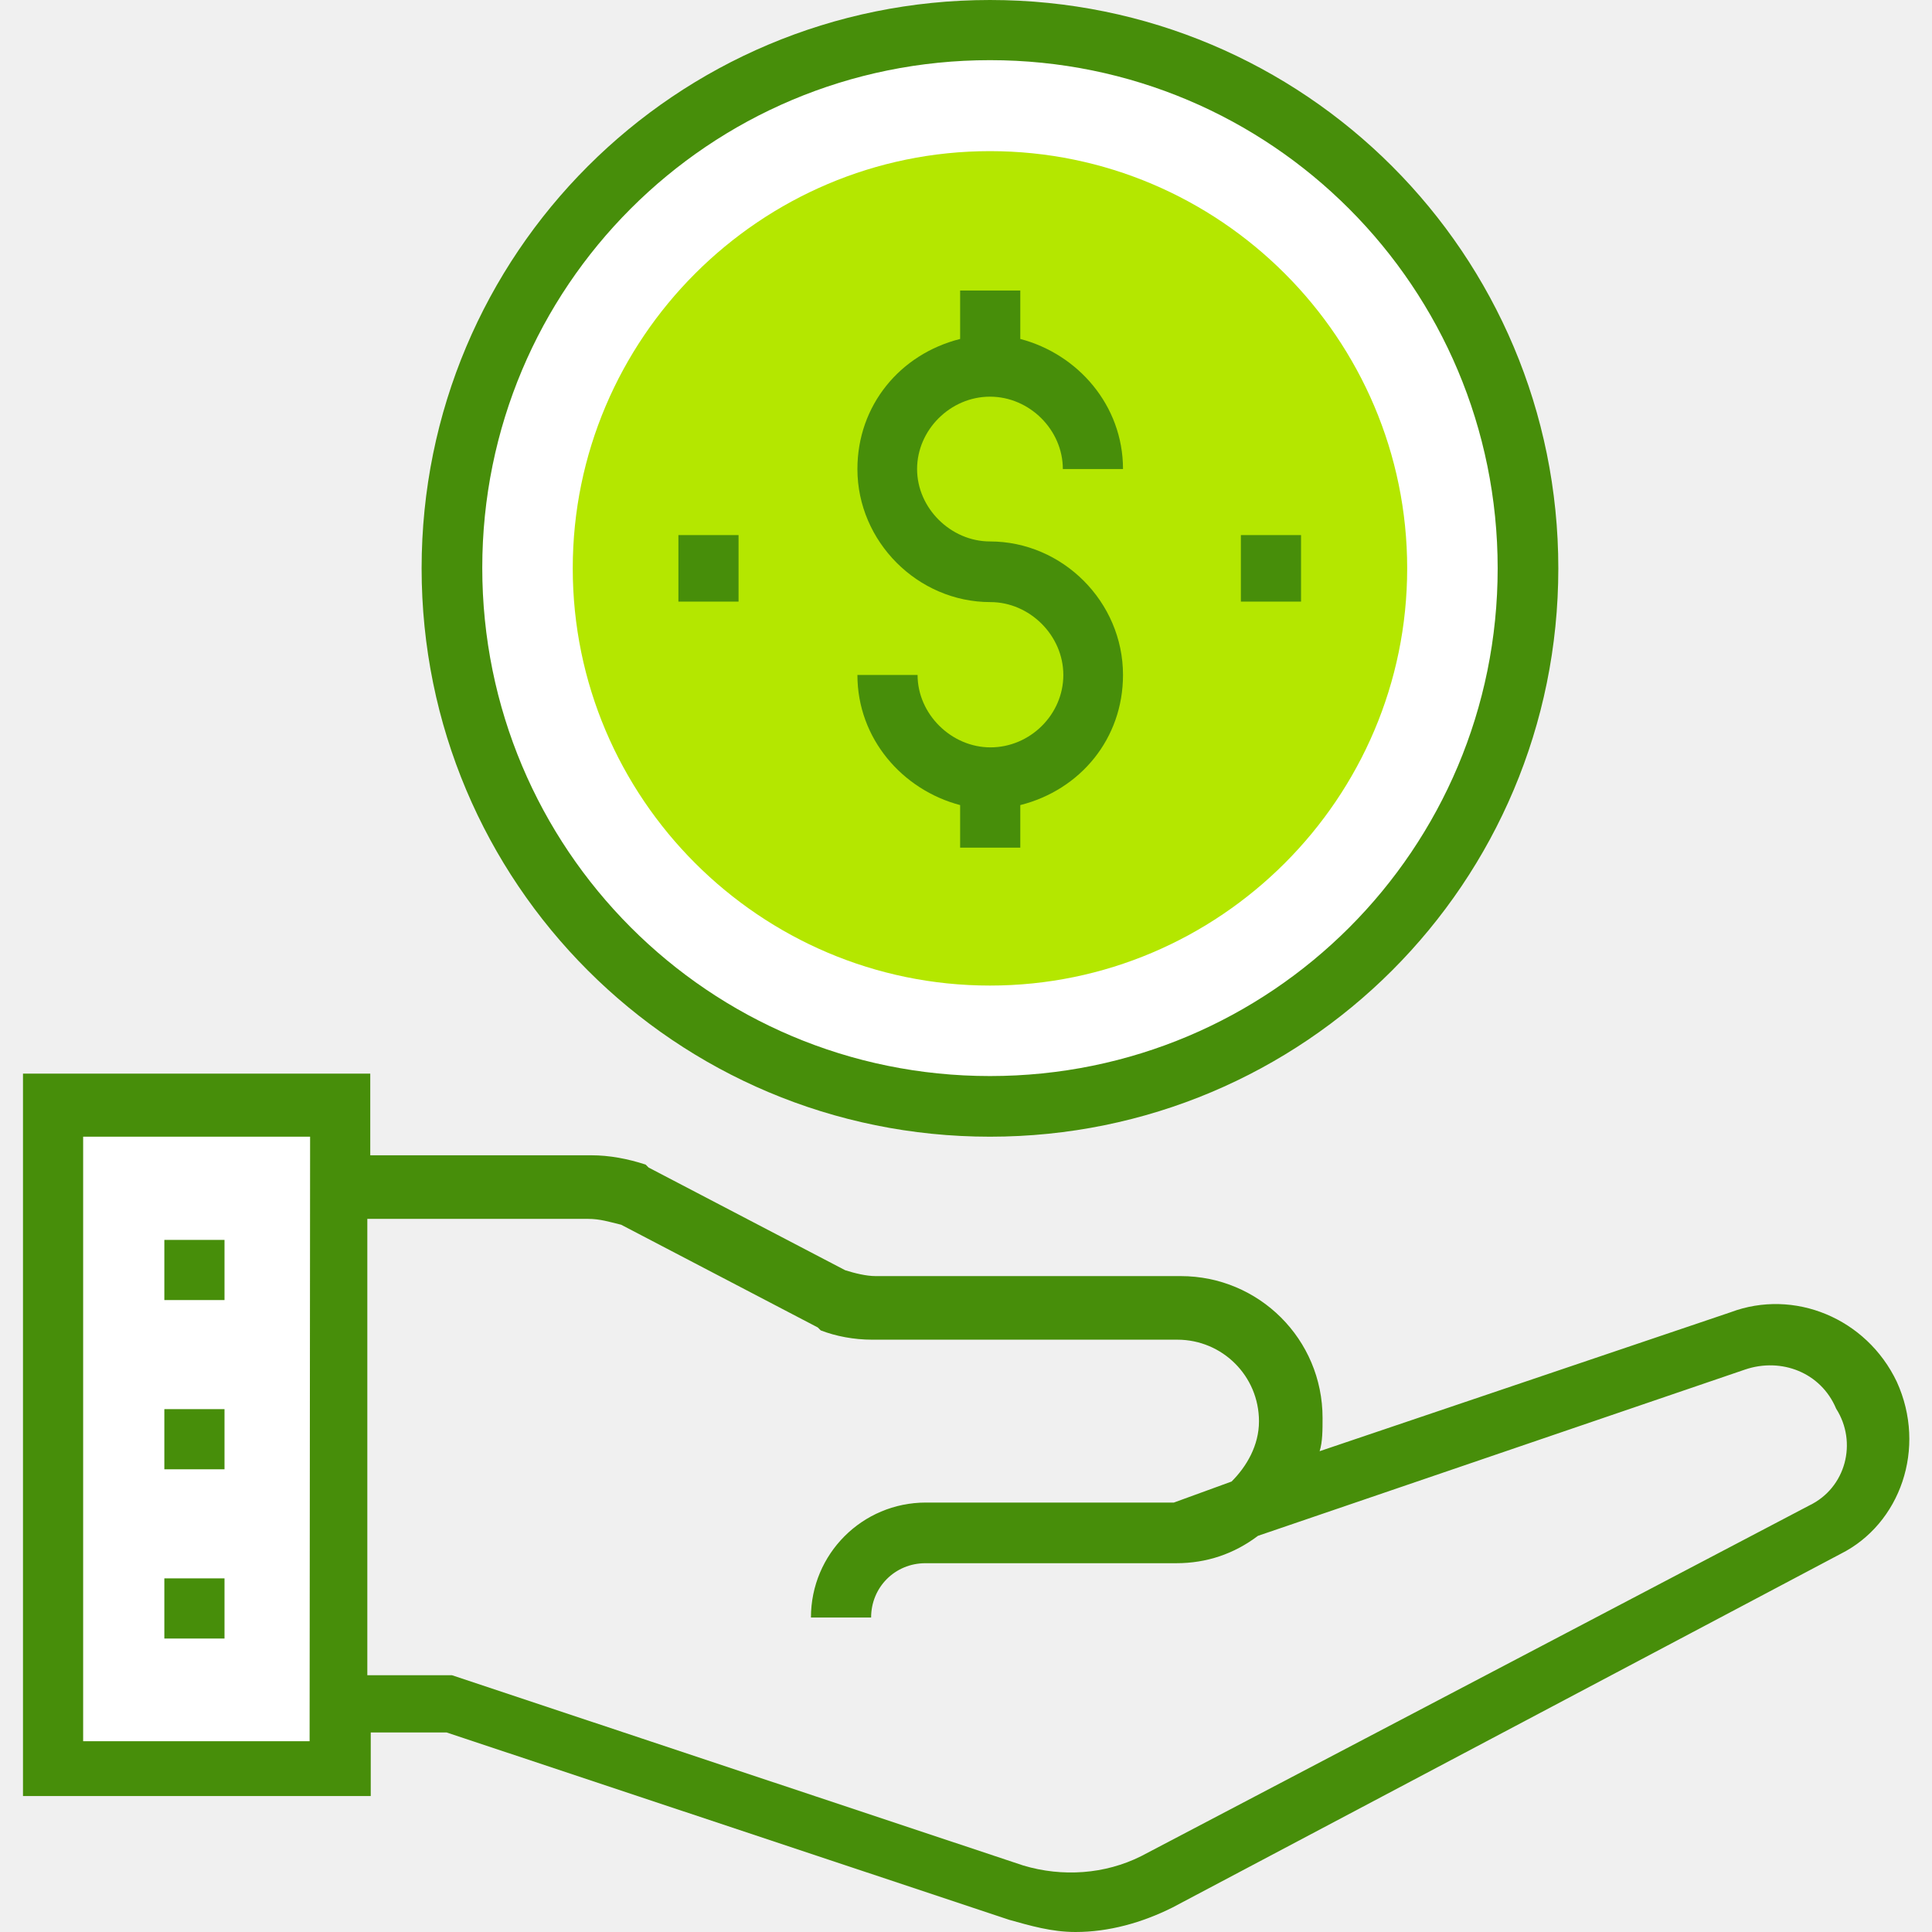
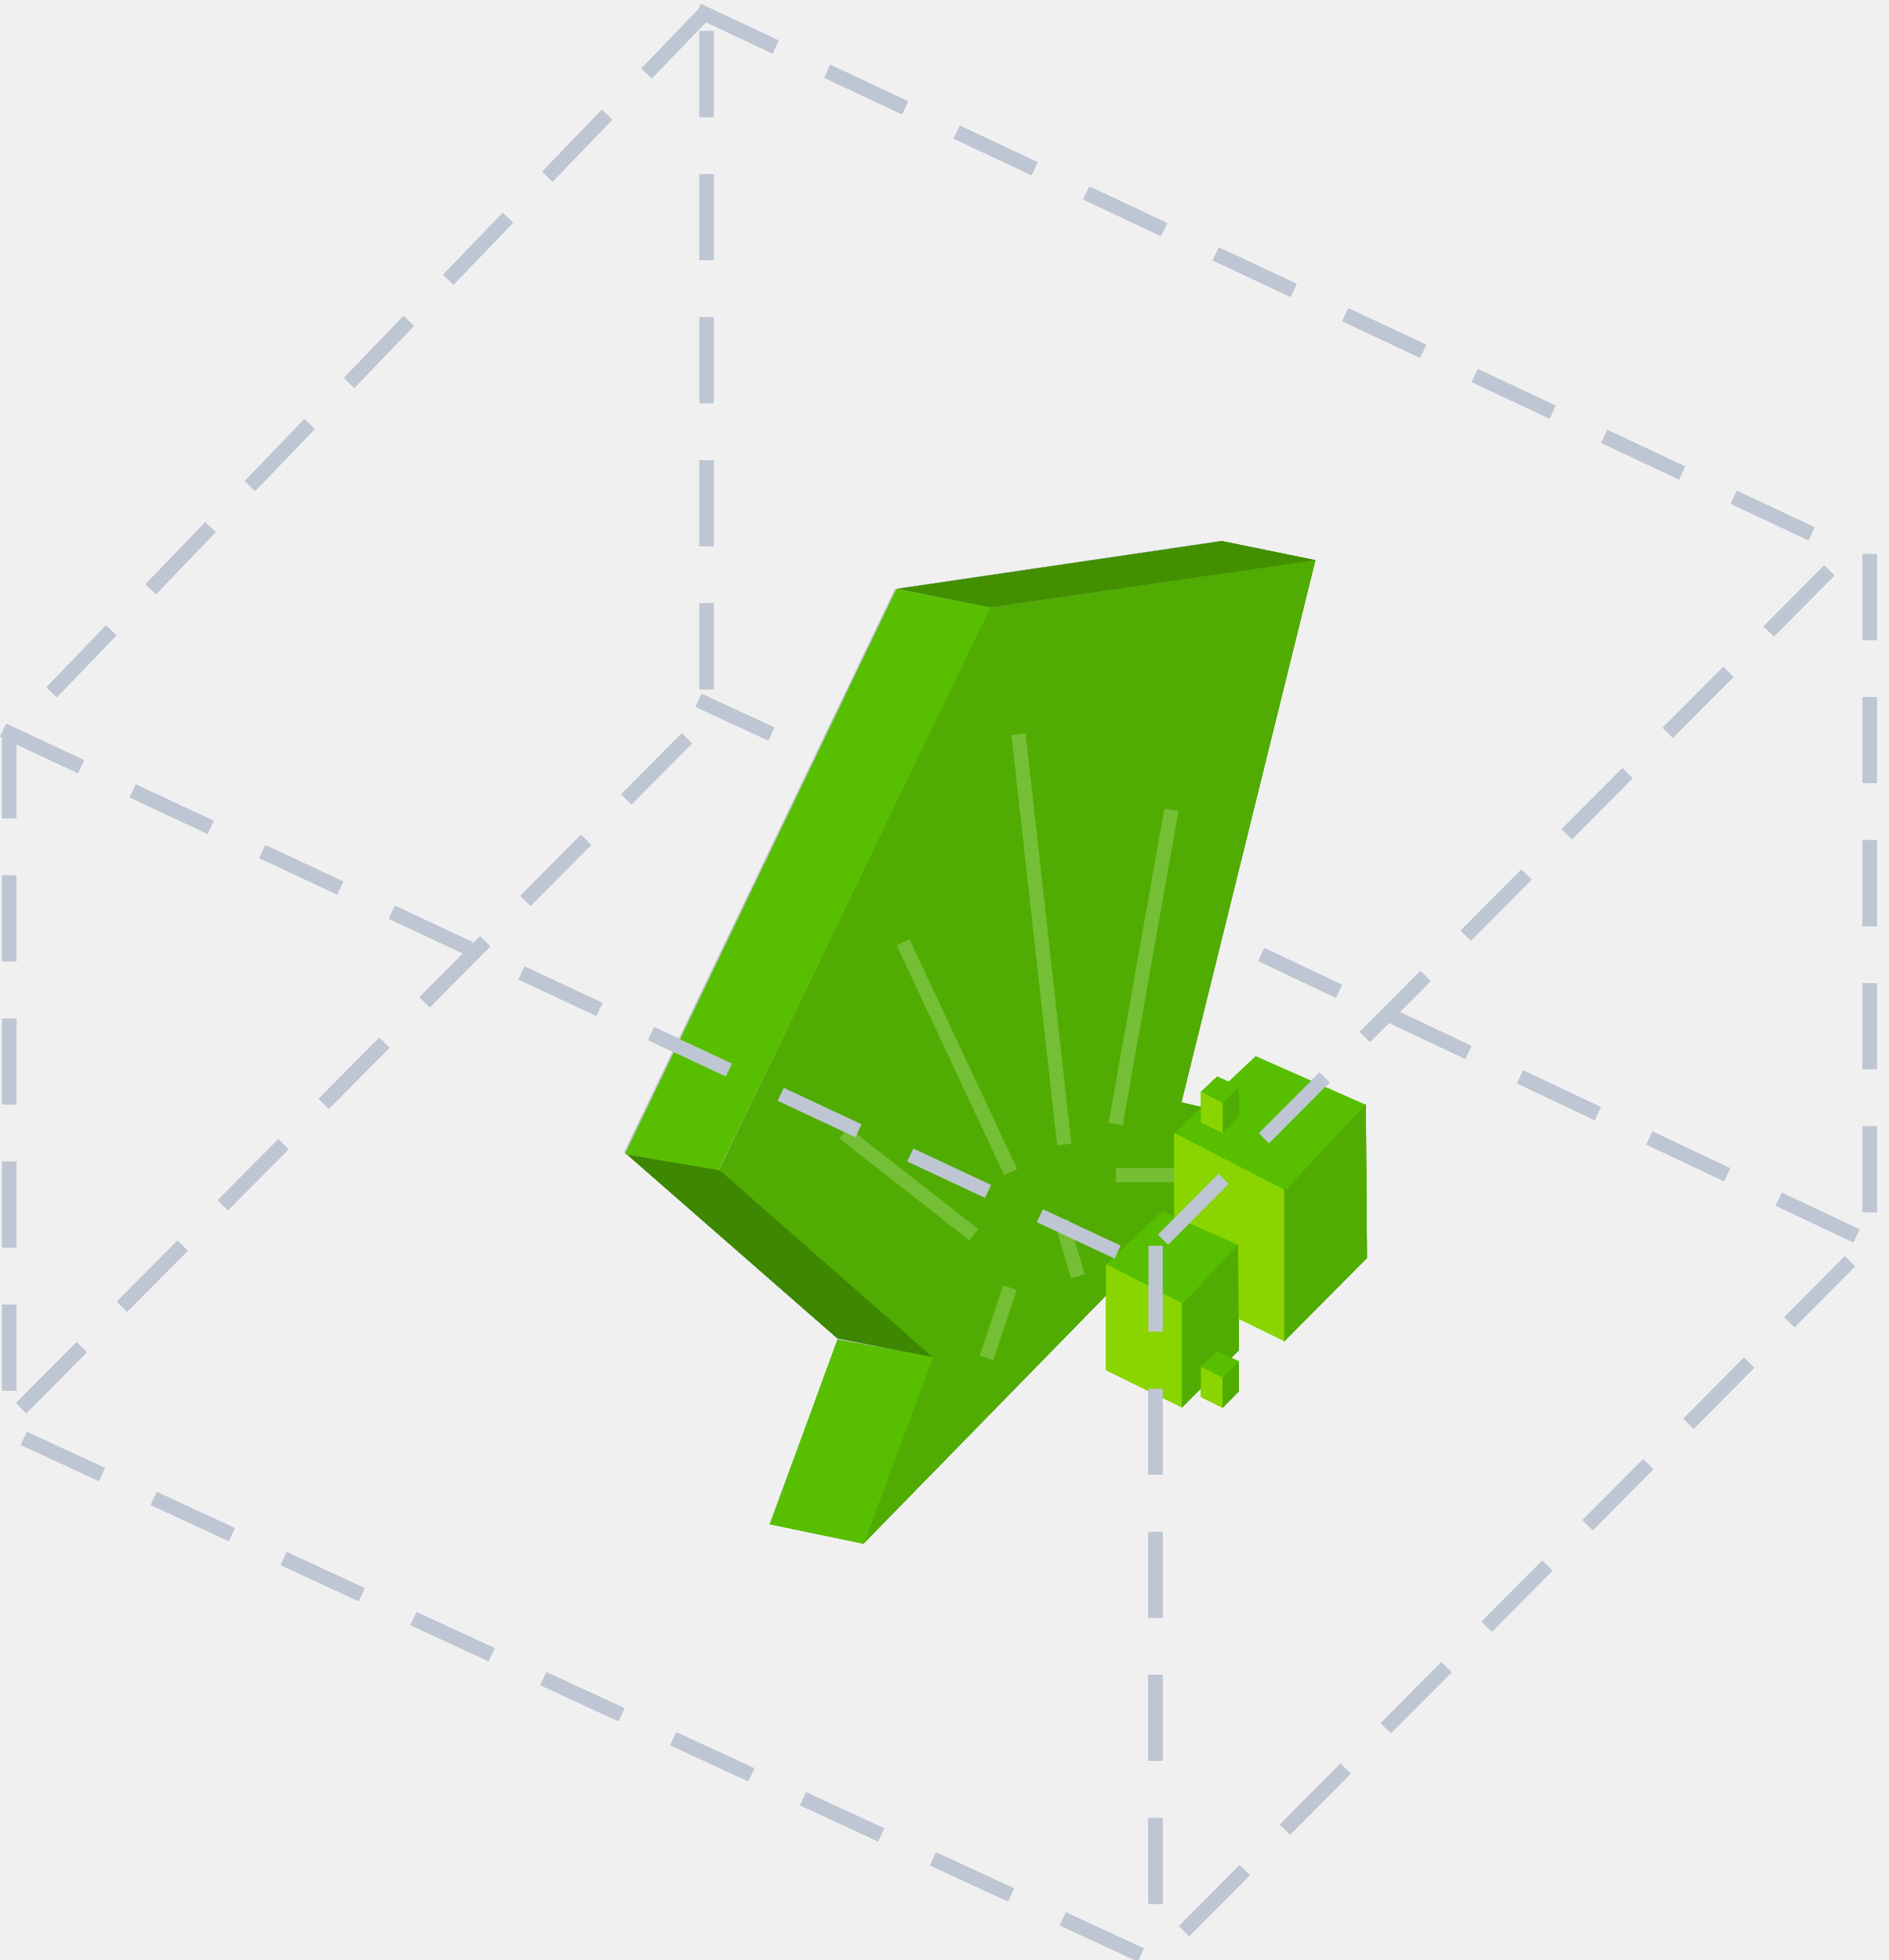
- <svg xmlns="http://www.w3.org/2000/svg" version="1.1" id="Layer_1" x="0px" y="0px" viewBox="0 0 395 395" style="enable-background:new 0 0 395 395;" xml:space="preserve">
-   <style type="text/css">
- 	.st0{fill:#FFFFFF;}
- 	.st1{fill:#478E0A;}
- 	.st2{fill:#B4E700;}
- </style>
-   <path class="st0" d="M202.4,6.2L202.4,6.2c-60.6,0-110,49.5-110,110l0,0c0,60.6,49.5,110,110,110l0,0c60.6,0,110-49.5,110-110l0,0  C312.5,55.7,263,6.2,202.4,6.2z" />
-   <path class="st1" d="M202.4,232.4c-64.3,0-116.2-51.9-116.2-116.2S138.1,0,202.4,0s116.2,51.9,116.2,116.2S266.7,232.4,202.4,232.4z   M202.4,12.3c-57.5,0-103.8,46.4-103.8,103.8S144.9,220,202.4,220s103.8-46.4,103.8-103.8S259.9,12.3,202.4,12.3z" />
-   <path class="st2" d="M202.4,201.5c-47,0-85.3-38.3-85.3-85.3s38.3-85.3,85.3-85.3s85.3,38.3,85.3,85.3S249.4,201.5,202.4,201.5z" />
-   <rect x="10.7" y="226.3" class="st0" width="58.7" height="135.4" />
-   <g>
-     <path class="st1" d="M202.4,110.7c-8,0-14.9-6.8-14.9-14.8s6.8-14.8,14.9-14.8s14.9,6.8,14.9,14.8h12.3c0-13-9.2-23.5-21-26.6v-9.9   h-12.3v9.9c-12.3,3.1-21,13.6-21,26.6c0,14.8,12.3,27.2,27.2,27.2c8,0,14.9,6.8,14.9,14.9s-6.8,14.8-14.9,14.8   c-8,0-14.9-6.8-14.9-14.8h-12.3c0,13,9.2,23.5,21,26.6v8.7h12.3v-8.7c12.3-3.1,21-13.6,21-26.6C229.6,123,217.2,110.7,202.4,110.7z   " />
-     <rect x="33.6" y="253.5" class="st1" width="12.3" height="12.3" />
-     <rect x="33.6" y="288.1" class="st1" width="12.3" height="12.3" />
-     <rect x="33.6" y="322.7" class="st1" width="12.3" height="12.3" />
-     <rect x="253.7" y="109.4" class="st1" width="12.3" height="13.6" />
-     <rect x="138.7" y="109.4" class="st1" width="12.3" height="13.6" />
-     <path class="st1" d="M387.8,282.5c-6.2-13-21-19.1-34-14.2l-84,28.4c0.6-1.9,0.6-4.3,0.6-6.8c0-16.1-13-29-29-29H179   c-1.9,0-4.3-0.6-6.2-1.2l-40.2-21l-0.6-0.6c-3.7-1.2-7.4-1.9-11.1-1.9H75.7v-16.7h-71v147.7h71.1v-13h15.5l115,38.3   c4.3,1.2,8.7,2.5,13.6,2.5c6.8,0,13.6-1.9,19.8-5l136.6-72.3C388.5,311.6,394,296.1,387.8,282.5z M63.3,355.4v0.6H17V232.4h46.4   L63.3,355.4L63.3,355.4z M369.9,307.8l-136.6,71.7c-7.4,3.7-16.1,4.3-24.1,1.9L92.4,342.5H75.1v-93.3h45.1c2.5,0,4.3,0.6,6.8,1.2   l40.2,21l0.6,0.6c3.1,1.2,6.8,1.9,10.5,1.9h62.4c9.2,0,16.7,7.4,16.7,16.7c0,4.9-2.5,9.2-5.6,12.3l-11.8,4.3h-50.7   c-13,0-23.5,10.5-23.5,23.5h12.3c0-6.2,4.9-11.1,11.1-11.1h51.3c6.2,0,11.8-1.9,16.7-5.6l99.6-34c7.4-2.5,15.5,0.6,18.6,8   C379.8,294.9,377.4,304.2,369.9,307.8z" />
+ <svg xmlns="http://www.w3.org/2000/svg" width="132px" height="137px" viewBox="0 0 132 137" version="1.1">
+   <defs />
+   <g id="Page-1" stroke="none" stroke-width="1" fill="none" fill-rule="evenodd">
+     <g id="首页编辑版" transform="translate(-363, -2417)">
+       <g id="Group-66" transform="translate(362, 2417)">
+         <g id="数字资产" transform="translate(0.257429, 0.074896)">
+           <g id="Group-34" transform="translate(43, 37)">
+             <g id="Group-33" transform="translate(0.638174, 0.587707)">
+               <polygon id="Combined-Shape" fill="#BFC6D3" points="33.076 38.072 39.526 39.575 24.758 54.692 10.857 68.917 15.689 55.946 0.741 42.839 19.661 3.502 42.448 0.144" />
+               <polygon id="Combined-Shape" fill="#50AC02" points="39.667 39.39 46.116 40.893 31.349 56.01 17.447 70.235 22.279 57.264 7.331 44.157 26.252 4.82 49.038 1.462" />
+               <path d="M31.424,48.149 L32.293,51.065" id="Line-14" stroke="#74BF35" stroke-linecap="square" />
+               <path d="M35.588,44.474 L39.543,44.474" id="Line-15" stroke="#74BF35" stroke-linecap="square" />
+               <path d="M24.759,48.33 L16.476,41.838" id="Line-10" stroke="#74BF35" stroke-linecap="square" />
+               <path d="M31.424,41.838 L28.339,14.158" id="Line-7" stroke="#74BF35" stroke-linecap="square" />
+               <polygon id="Path-53" fill="#58BF00" points="26.327 4.776 19.744 3.505 0.783 42.988 7.31 44.158" />
+               <polygon id="Path-54" fill="#3E8700" points="0.912 43.021 7.411 44.145 22.323 57.232 15.633 55.896" />
+               <polygon id="Path-55" fill="#58BF00" points="15.638 55.964 10.905 68.88 17.467 70.242 22.322 57.192" />
+               <polygon id="Path-56" fill="#429000" points="19.774 3.499 26.373 4.802 49.012 1.489 42.484 0.156" />
+               <path d="M35.161,40.421 L38.884,19.43" id="Line-38" stroke="#74BF35" stroke-linecap="square" />
+               <path d="M27.526,52.816 L26.208,56.77" id="Line-11" stroke="#74BF35" stroke-linecap="square" />
+               <path d="M27.526,43.815 L20.43,28.657" id="Line-8" stroke="#74BF35" stroke-linecap="square" />
+               <g id="Group-32" transform="translate(37.38552, 34.66573)">
+                 <g id="Group-24" transform="translate(0.641933, 0.189342)">
+                   <polygon id="Path-17" fill="#58BF00" transform="translate(7.861584, 5.999093) rotate(-9) translate(-7.861584, -5.999093) " points="1.074 5.66 8.146 10.784 14.649 5.78 7.575 1.215" />
+                   <polygon id="Path-15" fill="#8AD500" points="1.125 6.67 8.884 10.674 8.884 21.248 1.125 17.445" />
+                   <polygon id="Path-16" fill="#50AC02" points="8.91 10.675 8.818 10.449 8.818 21.246 14.609 15.412 14.526 4.656" />
+                 </g>
+               </g>
+               <g id="Group-32" transform="translate(33.18344, 45.96796)">
+                 <g id="Group-24" transform="translate(0.442033, 0.13038)">
+                   <polygon id="Path-17" fill="#58BF00" transform="translate(5.413457, 4.130953) rotate(-9) translate(-5.413457, -4.130953) " points="0.74 3.897 5.609 7.425 10.087 3.98 5.216 0.836" />
+                   <polygon id="Path-15" fill="#8AD500" points="0.774 4.593 6.118 7.35 6.118 14.631 0.774 12.013" />
+                   <polygon id="Path-16" fill="#50AC02" points="6.136 7.351 6.072 7.195 6.072 14.63 10.06 10.613 10.003 3.206" />
+                 </g>
+               </g>
+               <g id="Group-32" transform="translate(40.68075, 37.29157)">
+                 <g id="Group-24" transform="translate(0.127495, 0.037606)">
+                   <polygon id="Path-17" fill="#58BF00" transform="translate(1.561399, 1.191487) rotate(-9) translate(-1.561399, -1.191487) " points="0.213 1.124 1.618 2.142 2.909 1.148 1.504 0.241" />
+                   <polygon id="Path-15" fill="#8AD500" points="0.223 1.325 1.765 2.12 1.765 4.22 0.223 3.465" />
+                   <polygon id="Path-16" fill="#50AC02" points="1.77 2.12 1.751 2.075 1.751 4.22 2.902 3.061 2.885 0.925" />
+                 </g>
+               </g>
+               <g id="Group-32" transform="translate(40.68075, 56.51268)">
+                 <g id="Group-24" transform="translate(0.126501, 0.037312)">
+                   <polygon id="Path-17" fill="#58BF00" transform="translate(1.54923, 1.182201) rotate(-9) translate(-1.54923, -1.182201) " points="0.212 1.115 1.605 2.125 2.887 1.139 1.493 0.239" />
+                   <polygon id="Path-15" fill="#8AD500" points="0.222 1.314 1.751 2.103 1.751 4.187 0.222 3.438" />
+                   <polygon id="Path-16" fill="#50AC02" points="1.756 2.104 1.738 2.059 1.738 4.187 2.879 3.037 2.863 0.918" />
+                 </g>
+               </g>
+             </g>
+           </g>
+           <g id="waikuang" stroke="#BFC6D3" stroke-dasharray="5" stroke-linecap="square">
+             <path d="M49.962,0.868 L131.404,39.146 L131.404,86.701 L81.406,137.006 L1.395,99.997 L1.395,51.391 L49.962,0.868 Z" id="Line-27" />
+             <path d="M130.028,86.098 L88.97,66.683 M54.189,51.019 L50.017,49.089" id="Line-27" />
+             <path d="M50.118,2.604 L50.118,50.159 L0.12,100.464" id="Line-27" />
+             <path d="M1.421,51.18 L80.421,88.18 L130.569,37.811" id="Line" />
+             <path d="M81.5,87.5 L81.5,136.5" id="Line-2" />
+           </g>
+         </g>
+         <g id="数字资产" transform="translate(0.257429, 0.074896)">
+           <g id="Group-34" transform="translate(43, 37)">
+             <g id="Group-33" transform="translate(0.638174, 0.587707)">
+               <polygon id="Combined-Shape" fill="#BFC6D3" points="33.076 38.072 39.526 39.575 24.758 54.692 10.857 68.917 15.689 55.946 0.741 42.839 19.661 3.502 42.448 0.144" />
+               <polygon id="Combined-Shape" fill="#50AC02" points="39.667 39.39 46.116 40.893 31.349 56.01 17.447 70.235 22.279 57.264 7.331 44.157 26.252 4.82 49.038 1.462" />
+               <path d="M31.424,48.149 L32.293,51.065" id="Line-14" stroke="#74BF35" stroke-linecap="square" />
+               <path d="M35.588,44.474 L39.543,44.474" id="Line-15" stroke="#74BF35" stroke-linecap="square" />
+               <path d="M24.759,48.33 L16.476,41.838" id="Line-10" stroke="#74BF35" stroke-linecap="square" />
+               <path d="M31.424,41.838 L28.339,14.158" id="Line-7" stroke="#74BF35" stroke-linecap="square" />
+               <polygon id="Path-53" fill="#58BF00" points="26.327 4.776 19.744 3.505 0.783 42.988 7.31 44.158" />
+               <polygon id="Path-54" fill="#3E8700" points="0.912 43.021 7.411 44.145 22.323 57.232 15.633 55.896" />
+               <polygon id="Path-55" fill="#58BF00" points="15.638 55.964 10.905 68.88 17.467 70.242 22.322 57.192" />
+               <polygon id="Path-56" fill="#429000" points="19.774 3.499 26.373 4.802 49.012 1.489 42.484 0.156" />
+               <path d="M35.161,40.421 L38.884,19.43" id="Line-38" stroke="#74BF35" stroke-linecap="square" />
+               <path d="M27.526,52.816 L26.208,56.77" id="Line-11" stroke="#74BF35" stroke-linecap="square" />
+               <path d="M27.526,43.815 L20.43,28.657" id="Line-8" stroke="#74BF35" stroke-linecap="square" />
+               <g id="Group-32" transform="translate(37.38552, 34.66573)">
+                 <g id="Group-24" transform="translate(0.641933, 0.189342)">
+                   <polygon id="Path-17" fill="#58BF00" transform="translate(7.861584, 5.999093) rotate(-9) translate(-7.861584, -5.999093) " points="1.074 5.66 8.146 10.784 14.649 5.78 7.575 1.215" />
+                   <polygon id="Path-15" fill="#8AD500" points="1.125 6.67 8.884 10.674 8.884 21.248 1.125 17.445" />
+                   <polygon id="Path-16" fill="#50AC02" points="8.91 10.675 8.818 10.449 8.818 21.246 14.609 15.412 14.526 4.656" />
+                 </g>
+               </g>
+               <g id="Group-32" transform="translate(33.18344, 45.96796)">
+                 <g id="Group-24" transform="translate(0.442033, 0.13038)">
+                   <polygon id="Path-17" fill="#58BF00" transform="translate(5.413457, 4.130953) rotate(-9) translate(-5.413457, -4.130953) " points="0.74 3.897 5.609 7.425 10.087 3.98 5.216 0.836" />
+                   <polygon id="Path-15" fill="#8AD500" points="0.774 4.593 6.118 7.35 6.118 14.631 0.774 12.013" />
+                   <polygon id="Path-16" fill="#50AC02" points="6.136 7.351 6.072 7.195 6.072 14.63 10.06 10.613 10.003 3.206" />
+                 </g>
+               </g>
+               <g id="Group-32" transform="translate(40.68075, 37.29157)">
+                 <g id="Group-24" transform="translate(0.127495, 0.037606)">
+                   <polygon id="Path-17" fill="#58BF00" transform="translate(1.561399, 1.191487) rotate(-9) translate(-1.561399, -1.191487) " points="0.213 1.124 1.618 2.142 2.909 1.148 1.504 0.241" />
+                   <polygon id="Path-15" fill="#8AD500" points="0.223 1.325 1.765 2.12 1.765 4.22 0.223 3.465" />
+                   <polygon id="Path-16" fill="#50AC02" points="1.77 2.12 1.751 2.075 1.751 4.22 2.902 3.061 2.885 0.925" />
+                 </g>
+               </g>
+               <g id="Group-32" transform="translate(40.68075, 56.51268)">
+                 <g id="Group-24" transform="translate(0.126501, 0.037312)">
+                   <polygon id="Path-17" fill="#58BF00" transform="translate(1.54923, 1.182201) rotate(-9) translate(-1.54923, -1.182201) " points="0.212 1.115 1.605 2.125 2.887 1.139 1.493 0.239" />
+                   <polygon id="Path-15" fill="#8AD500" points="0.222 1.314 1.751 2.103 1.751 4.187 0.222 3.438" />
+                   <polygon id="Path-16" fill="#50AC02" points="1.756 2.104 1.738 2.059 1.738 4.187 2.879 3.037 2.863 0.918" />
+                 </g>
+               </g>
+             </g>
+           </g>
+           <g id="waikuang" stroke="#BFC6D3" stroke-dasharray="5" stroke-linecap="square">
+             <path d="M49.962,0.868 L131.404,39.146 L131.404,86.701 L81.406,137.006 L1.395,99.997 L1.395,51.391 L49.962,0.868 Z" id="Line-27" />
+             <path d="M130.028,86.098 L88.97,66.683 M54.189,51.019 L50.017,49.089" id="Line-27" />
+             <path d="M50.118,2.604 L50.118,50.159 L0.12,100.464" id="Line-27" />
+             <path d="M1.421,51.18 L80.421,88.18 L130.569,37.811" id="Line" />
+             <path d="M81.5,87.5 L81.5,136.5" id="Line-2" />
+           </g>
+         </g>
+         <g id="数字资产" transform="translate(0.257429, 0.074896)">
+           <g id="Group-34" transform="translate(43, 37)">
+             <g id="Group-33" transform="translate(0.638174, 0.587707)">
+               <polygon id="Combined-Shape" fill="#BFC6D3" points="33.076 38.072 39.526 39.575 24.758 54.692 10.857 68.917 15.689 55.946 0.741 42.839 19.661 3.502 42.448 0.144" />
+               <polygon id="Combined-Shape" fill="#50AC02" points="39.667 39.39 46.116 40.893 31.349 56.01 17.447 70.235 22.279 57.264 7.331 44.157 26.252 4.82 49.038 1.462" />
+               <path d="M31.424,48.149 L32.293,51.065" id="Line-14" stroke="#74BF35" stroke-linecap="square" />
+               <path d="M35.588,44.474 L39.543,44.474" id="Line-15" stroke="#74BF35" stroke-linecap="square" />
+               <path d="M24.759,48.33 L16.476,41.838" id="Line-10" stroke="#74BF35" stroke-linecap="square" />
+               <path d="M31.424,41.838 L28.339,14.158" id="Line-7" stroke="#74BF35" stroke-linecap="square" />
+               <polygon id="Path-53" fill="#58BF00" points="26.327 4.776 19.744 3.505 0.783 42.988 7.31 44.158" />
+               <polygon id="Path-54" fill="#3E8700" points="0.912 43.021 7.411 44.145 22.323 57.232 15.633 55.896" />
+               <polygon id="Path-55" fill="#58BF00" points="15.638 55.964 10.905 68.88 17.467 70.242 22.322 57.192" />
+               <polygon id="Path-56" fill="#429000" points="19.774 3.499 26.373 4.802 49.012 1.489 42.484 0.156" />
+               <path d="M35.161,40.421 L38.884,19.43" id="Line-38" stroke="#74BF35" stroke-linecap="square" />
+               <path d="M27.526,52.816 L26.208,56.77" id="Line-11" stroke="#74BF35" stroke-linecap="square" />
+               <path d="M27.526,43.815 L20.43,28.657" id="Line-8" stroke="#74BF35" stroke-linecap="square" />
+               <g id="Group-32" transform="translate(37.38552, 34.66573)">
+                 <g id="Group-24" transform="translate(0.641933, 0.189342)">
+                   <polygon id="Path-17" fill="#58BF00" transform="translate(7.861584, 5.999093) rotate(-9) translate(-7.861584, -5.999093) " points="1.074 5.66 8.146 10.784 14.649 5.78 7.575 1.215" />
+                   <polygon id="Path-15" fill="#8AD500" points="1.125 6.67 8.884 10.674 8.884 21.248 1.125 17.445" />
+                   <polygon id="Path-16" fill="#50AC02" points="8.91 10.675 8.818 10.449 8.818 21.246 14.609 15.412 14.526 4.656" />
+                 </g>
+               </g>
+               <g id="Group-32" transform="translate(33.18344, 45.96796)">
+                 <g id="Group-24" transform="translate(0.442033, 0.13038)">
+                   <polygon id="Path-17" fill="#58BF00" transform="translate(5.413457, 4.130953) rotate(-9) translate(-5.413457, -4.130953) " points="0.74 3.897 5.609 7.425 10.087 3.98 5.216 0.836" />
+                   <polygon id="Path-15" fill="#8AD500" points="0.774 4.593 6.118 7.35 6.118 14.631 0.774 12.013" />
+                   <polygon id="Path-16" fill="#50AC02" points="6.136 7.351 6.072 7.195 6.072 14.63 10.06 10.613 10.003 3.206" />
+                 </g>
+               </g>
+               <g id="Group-32" transform="translate(40.68075, 37.29157)">
+                 <g id="Group-24" transform="translate(0.127495, 0.037606)">
+                   <polygon id="Path-17" fill="#58BF00" transform="translate(1.561399, 1.191487) rotate(-9) translate(-1.561399, -1.191487) " points="0.213 1.124 1.618 2.142 2.909 1.148 1.504 0.241" />
+                   <polygon id="Path-15" fill="#8AD500" points="0.223 1.325 1.765 2.12 1.765 4.22 0.223 3.465" />
+                   <polygon id="Path-16" fill="#50AC02" points="1.77 2.12 1.751 2.075 1.751 4.22 2.902 3.061 2.885 0.925" />
+                 </g>
+               </g>
+               <g id="Group-32" transform="translate(40.68075, 56.51268)">
+                 <g id="Group-24" transform="translate(0.126501, 0.037312)">
+                   <polygon id="Path-17" fill="#58BF00" transform="translate(1.54923, 1.182201) rotate(-9) translate(-1.54923, -1.182201) " points="0.212 1.115 1.605 2.125 2.887 1.139 1.493 0.239" />
+                   <polygon id="Path-15" fill="#8AD500" points="0.222 1.314 1.751 2.103 1.751 4.187 0.222 3.438" />
+                   <polygon id="Path-16" fill="#50AC02" points="1.756 2.104 1.738 2.059 1.738 4.187 2.879 3.037 2.863 0.918" />
+                 </g>
+               </g>
+             </g>
+           </g>
+           <g id="waikuang" stroke="#BFC6D3" stroke-dasharray="5" stroke-linecap="square">
+             <path d="M49.962,0.868 L131.404,39.146 L131.404,86.701 L81.406,137.006 L1.395,99.997 L1.395,51.391 L49.962,0.868 Z" id="Line-27" />
+             <path d="M130.028,86.098 L88.97,66.683 M54.189,51.019 L50.017,49.089" id="Line-27" />
+             <path d="M50.118,2.604 L50.118,50.159 L0.12,100.464" id="Line-27" />
+             <path d="M1.421,51.18 L80.421,88.18 L130.569,37.811" id="Line" />
+             <path d="M81.5,87.5 L81.5,136.5" id="Line-2" />
+           </g>
+         </g>
+       </g>
+     </g>
  </g>
</svg>
